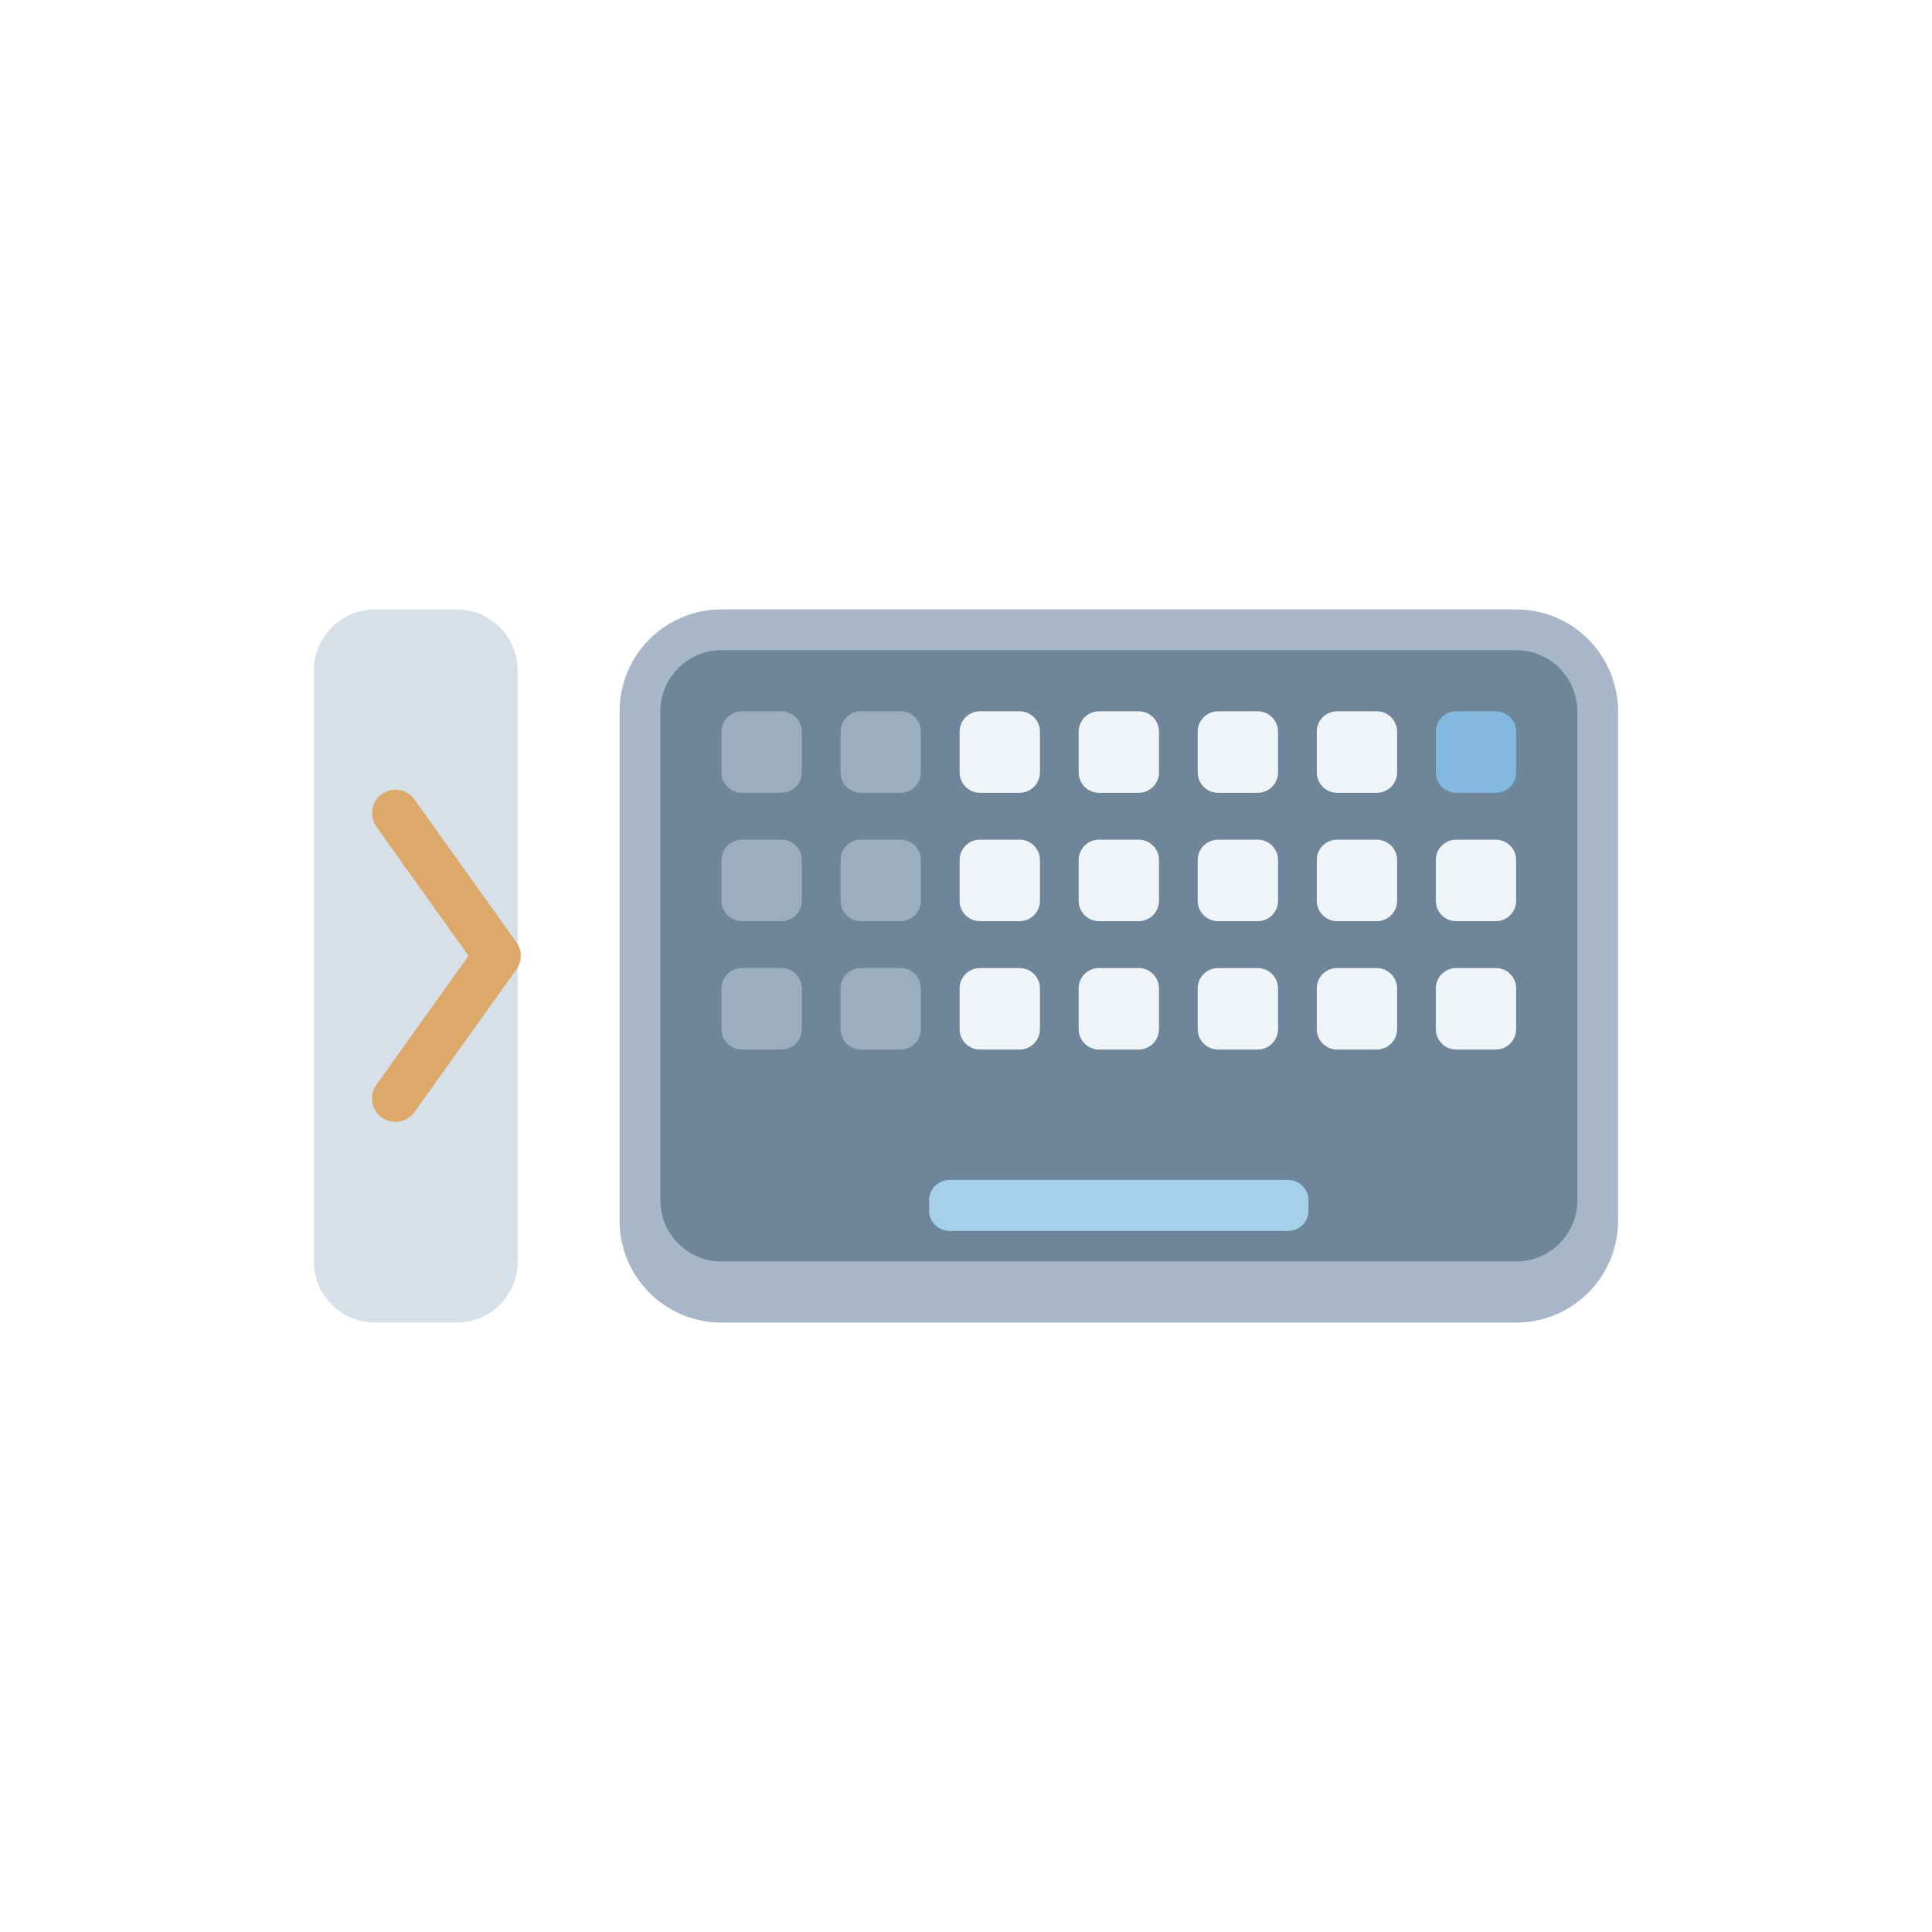
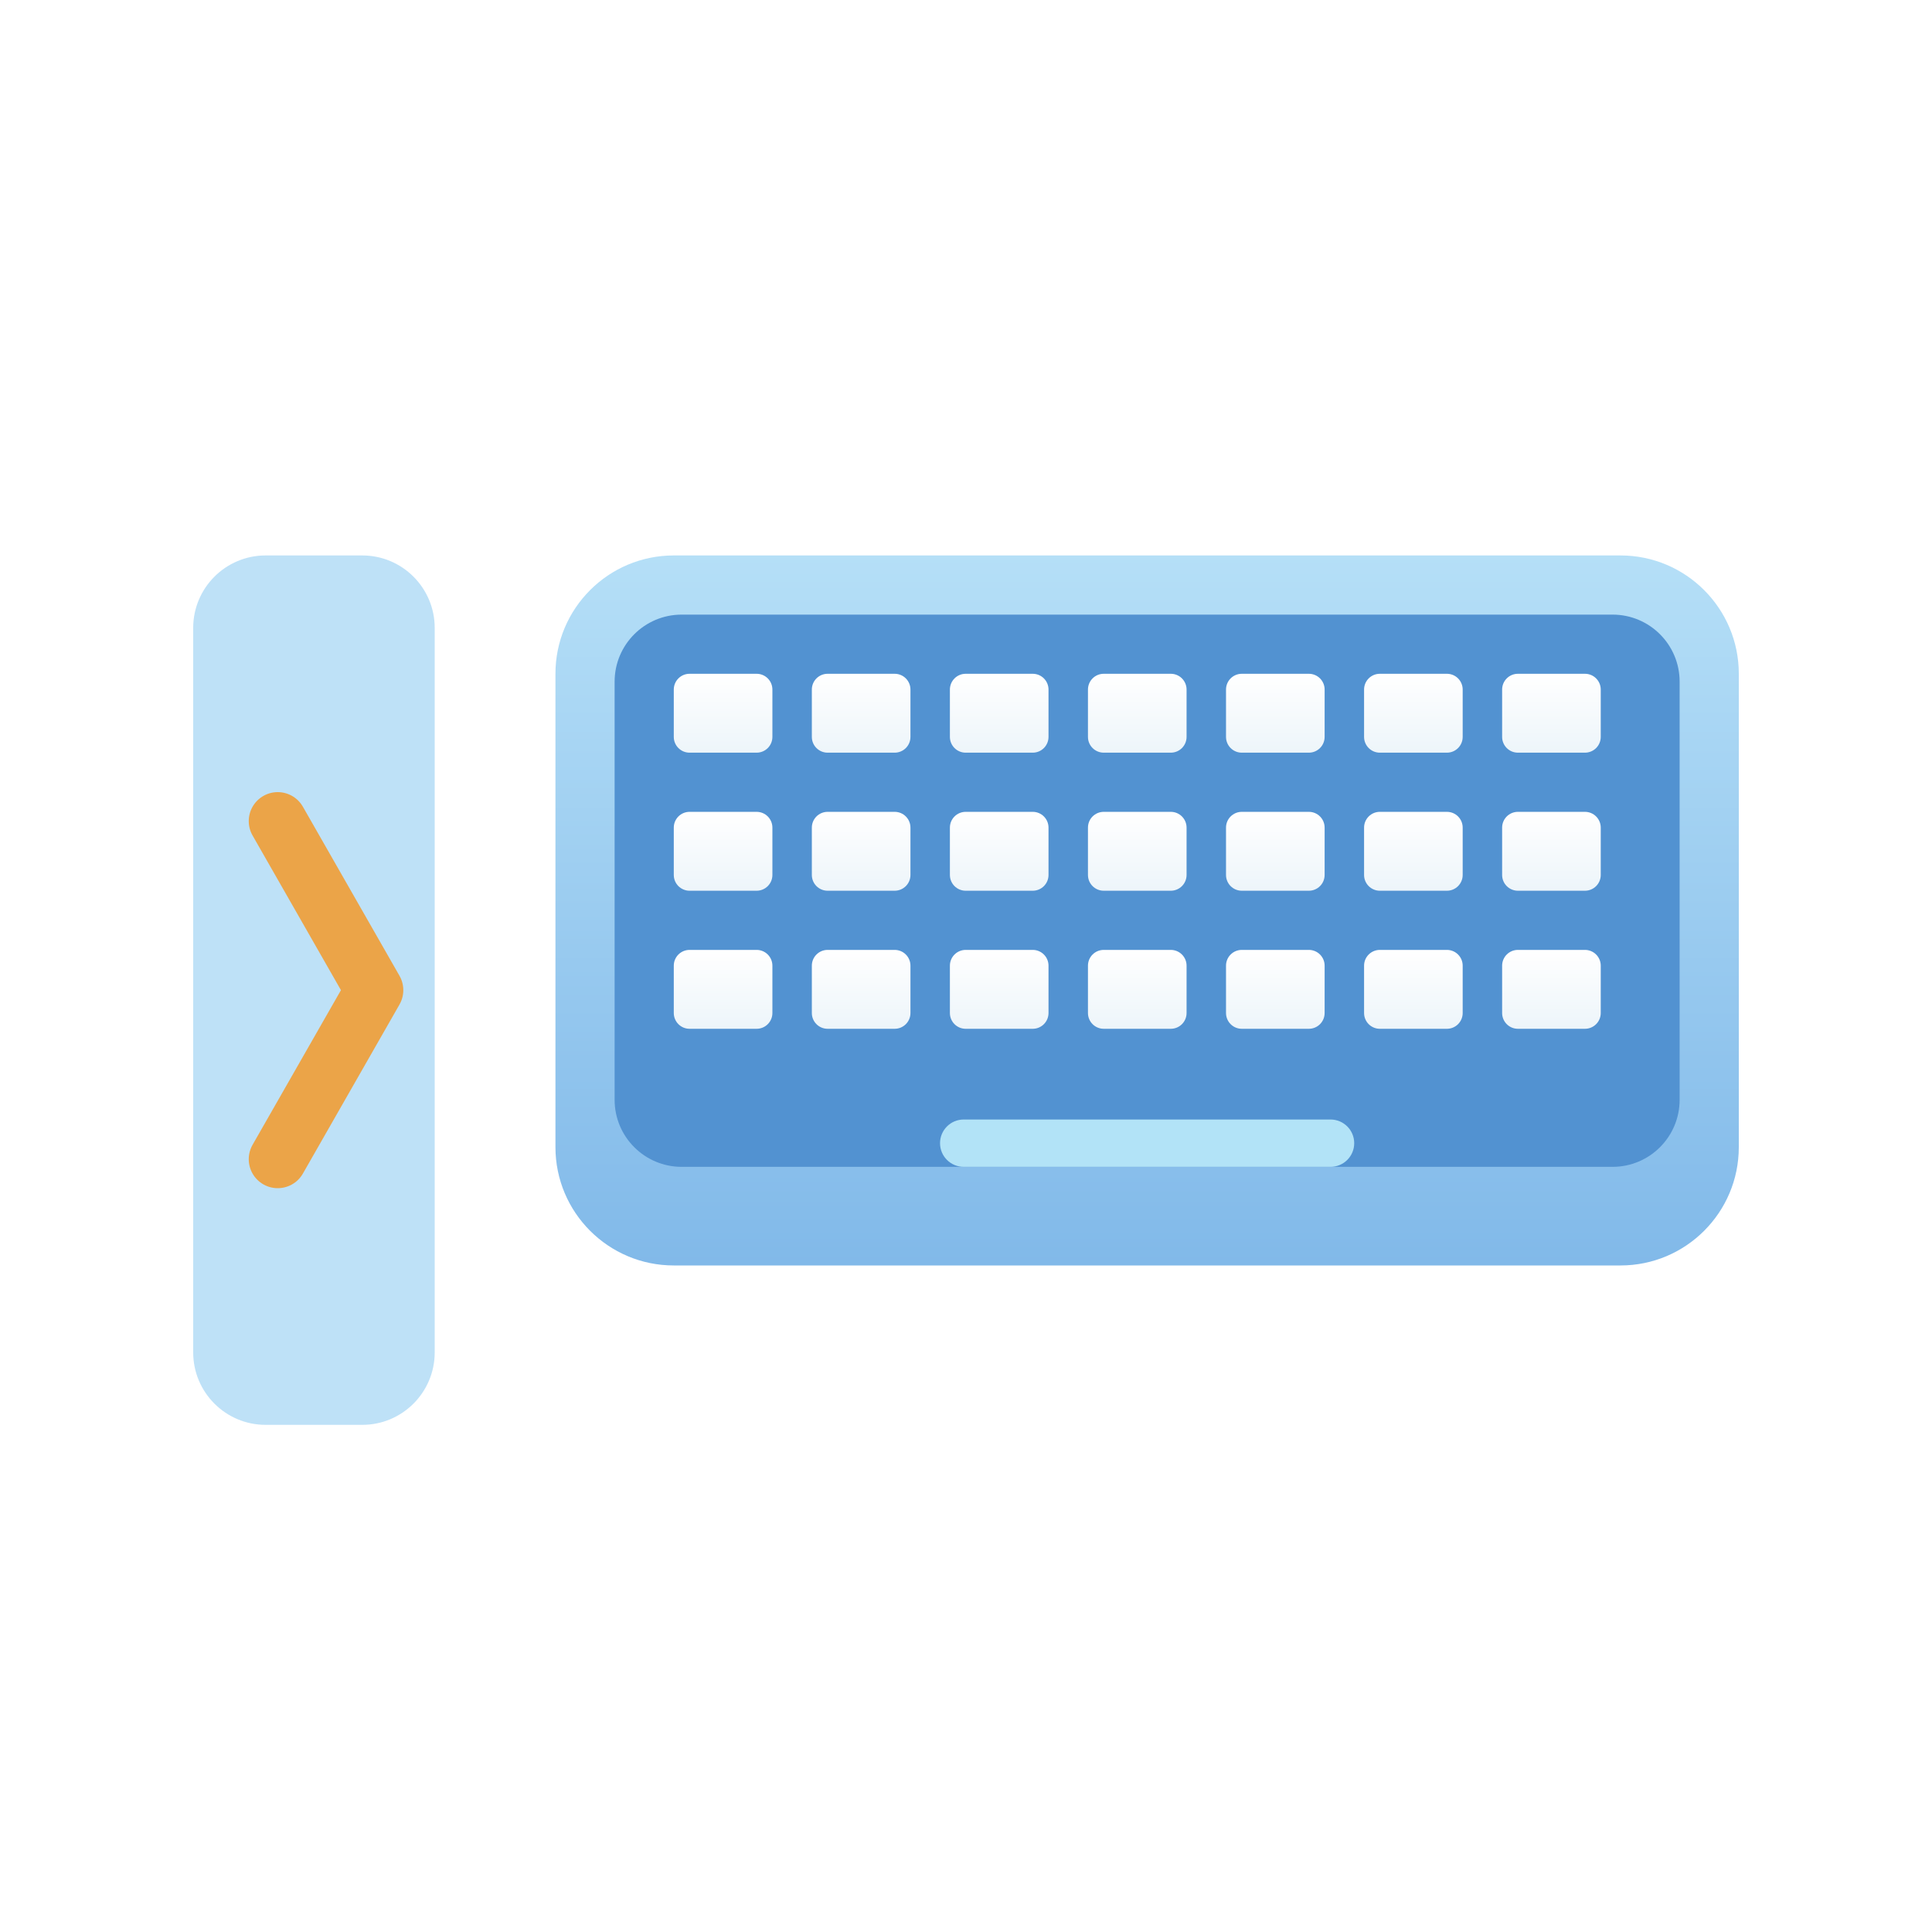
- <svg xmlns="http://www.w3.org/2000/svg" viewBox="0 0 80 80">
+ <svg xmlns="http://www.w3.org/2000/svg" width="768" height="768" viewBox="0 0 80 80">
  <defs>
-     <linearGradient id="skin" x1="0" y1="0" x2="0.1" y2="1">
-       <stop stop-color="#F7D1B0" />
-       <stop offset="1" stop-color="#E8B18C" />
+     <linearGradient id="case" x2="0%" y2="100%">
+       <stop stop-color="#B5DFF7" />
+       <stop offset="1" stop-color="#81B9E9" />
    </linearGradient>
-     <linearGradient id="blue" x1="0" y1="0" x2="0.1" y2="1">
-       <stop stop-color="#86B8DC" />
-       <stop offset="1" stop-color="#6099C6" />
-     </linearGradient>
-     <linearGradient id="metal" x1="0" y1="0" x2="0.1" y2="1">
-       <stop stop-color="#D5E0E9" />
-       <stop offset="1" stop-color="#9CADBE" />
+     <linearGradient id="keys" x2="0%" y2="100%">
+       <stop stop-color="#FFFFFF" />
+       <stop offset="1" stop-color="#EDF5FA" />
    </linearGradient>
  </defs>
-   <g transform="translate(6.25 5.82812) scale(0.84375)">
-     <rect x="8" y="23" width="10" height="35" rx="3" fill="#D5E0E9" />
-     <rect x="23" y="23" width="49" height="35" rx="5" fill="#A7B7C7" />
-     <rect x="25" y="25" width="45" height="30" rx="3" fill="#6E859A" />
-     <rect x="28.0" y="28.0" width="3.943" height="4" rx="1" fill="#9BAEBD" />
-     <rect x="33.843" y="28.0" width="3.943" height="4" rx="1" fill="#9BAEBD" />
-     <rect x="39.686" y="28.0" width="3.943" height="4" rx="1" fill="#EEF4F8" />
-     <rect x="45.529" y="28.0" width="3.943" height="4" rx="1" fill="#EEF4F8" />
-     <rect x="51.371" y="28.0" width="3.943" height="4" rx="1" fill="#EEF4F8" />
-     <rect x="57.214" y="28.0" width="3.943" height="4" rx="1" fill="#EEF4F8" />
-     <rect x="63.057" y="28.0" width="3.943" height="4" rx="1" fill="#83B9DE" />
-     <rect x="28.0" y="34.3" width="3.943" height="4" rx="1" fill="#9BAEBD" />
-     <rect x="33.843" y="34.3" width="3.943" height="4" rx="1" fill="#9BAEBD" />
-     <rect x="39.686" y="34.3" width="3.943" height="4" rx="1" fill="#EEF4F8" />
-     <rect x="45.529" y="34.3" width="3.943" height="4" rx="1" fill="#EEF4F8" />
-     <rect x="51.371" y="34.3" width="3.943" height="4" rx="1" fill="#EEF4F8" />
-     <rect x="57.214" y="34.3" width="3.943" height="4" rx="1" fill="#EEF4F8" />
-     <rect x="63.057" y="34.3" width="3.943" height="4" rx="1" fill="#EEF4F8" />
-     <rect x="28.0" y="40.6" width="3.943" height="4" rx="1" fill="#9BAEBD" />
-     <rect x="33.843" y="40.6" width="3.943" height="4" rx="1" fill="#9BAEBD" />
-     <rect x="39.686" y="40.6" width="3.943" height="4" rx="1" fill="#EEF4F8" />
-     <rect x="45.529" y="40.6" width="3.943" height="4" rx="1" fill="#EEF4F8" />
-     <rect x="51.371" y="40.6" width="3.943" height="4" rx="1" fill="#EEF4F8" />
-     <rect x="57.214" y="40.6" width="3.943" height="4" rx="1" fill="#EEF4F8" />
-     <rect x="63.057" y="40.6" width="3.943" height="4" rx="1" fill="#EEF4F8" />
-     <rect x="38.19" y="51" width="18.62" height="2.5" rx="1" fill="#A6CFE9" />
-     <polyline points="12,33 17,40 12,47" fill="none" stroke="#DDA96B" stroke-width="2.3" stroke-linecap="round" stroke-linejoin="round" />
+   <rect x="8" y="23" width="10" height="36" rx="3" fill="#BEE1F7" />
+   <path d="M11.5 34 L15.5 41 L11.5 48" fill="none" stroke="#EBA448" stroke-width="2.4" stroke-linecap="round" stroke-linejoin="round" />
+   <g transform="translate(23 23) scale(0.8166667)">
+     <rect width="60" height="36" rx="6" fill="url(#case)" />
+     <rect x="3" y="3" width="54" height="28" rx="3.4" fill="#5292D1" />
+     <rect x="6" y="6" width="5" height="4" rx="0.8" fill="url(#keys)" />
+     <rect x="13" y="6" width="5" height="4" rx="0.8" fill="url(#keys)" />
+     <rect x="20" y="6" width="5" height="4" rx="0.8" fill="url(#keys)" />
+     <rect x="27" y="6" width="5" height="4" rx="0.8" fill="url(#keys)" />
+     <rect x="34" y="6" width="5" height="4" rx="0.8" fill="url(#keys)" />
+     <rect x="41" y="6" width="5" height="4" rx="0.8" fill="url(#keys)" />
+     <rect x="48" y="6" width="5" height="4" rx="0.8" fill="url(#keys)" />
+     <rect x="6" y="13" width="5" height="4" rx="0.8" fill="url(#keys)" />
+     <rect x="13" y="13" width="5" height="4" rx="0.8" fill="url(#keys)" />
+     <rect x="20" y="13" width="5" height="4" rx="0.8" fill="url(#keys)" />
+     <rect x="27" y="13" width="5" height="4" rx="0.8" fill="url(#keys)" />
+     <rect x="34" y="13" width="5" height="4" rx="0.8" fill="url(#keys)" />
+     <rect x="41" y="13" width="5" height="4" rx="0.8" fill="url(#keys)" />
+     <rect x="48" y="13" width="5" height="4" rx="0.8" fill="url(#keys)" />
+     <rect x="6" y="20" width="5" height="4" rx="0.8" fill="url(#keys)" />
+     <rect x="13" y="20" width="5" height="4" rx="0.8" fill="url(#keys)" />
+     <rect x="20" y="20" width="5" height="4" rx="0.8" fill="url(#keys)" />
+     <rect x="27" y="20" width="5" height="4" rx="0.8" fill="url(#keys)" />
+     <rect x="34" y="20" width="5" height="4" rx="0.8" fill="url(#keys)" />
+     <rect x="41" y="20" width="5" height="4" rx="0.8" fill="url(#keys)" />
+     <rect x="48" y="20" width="5" height="4" rx="0.8" fill="url(#keys)" />
+     <rect x="19.5" y="28.6" width="21" height="2.4" rx="1.2" fill="#B2E3F7" />
  </g>
</svg>
